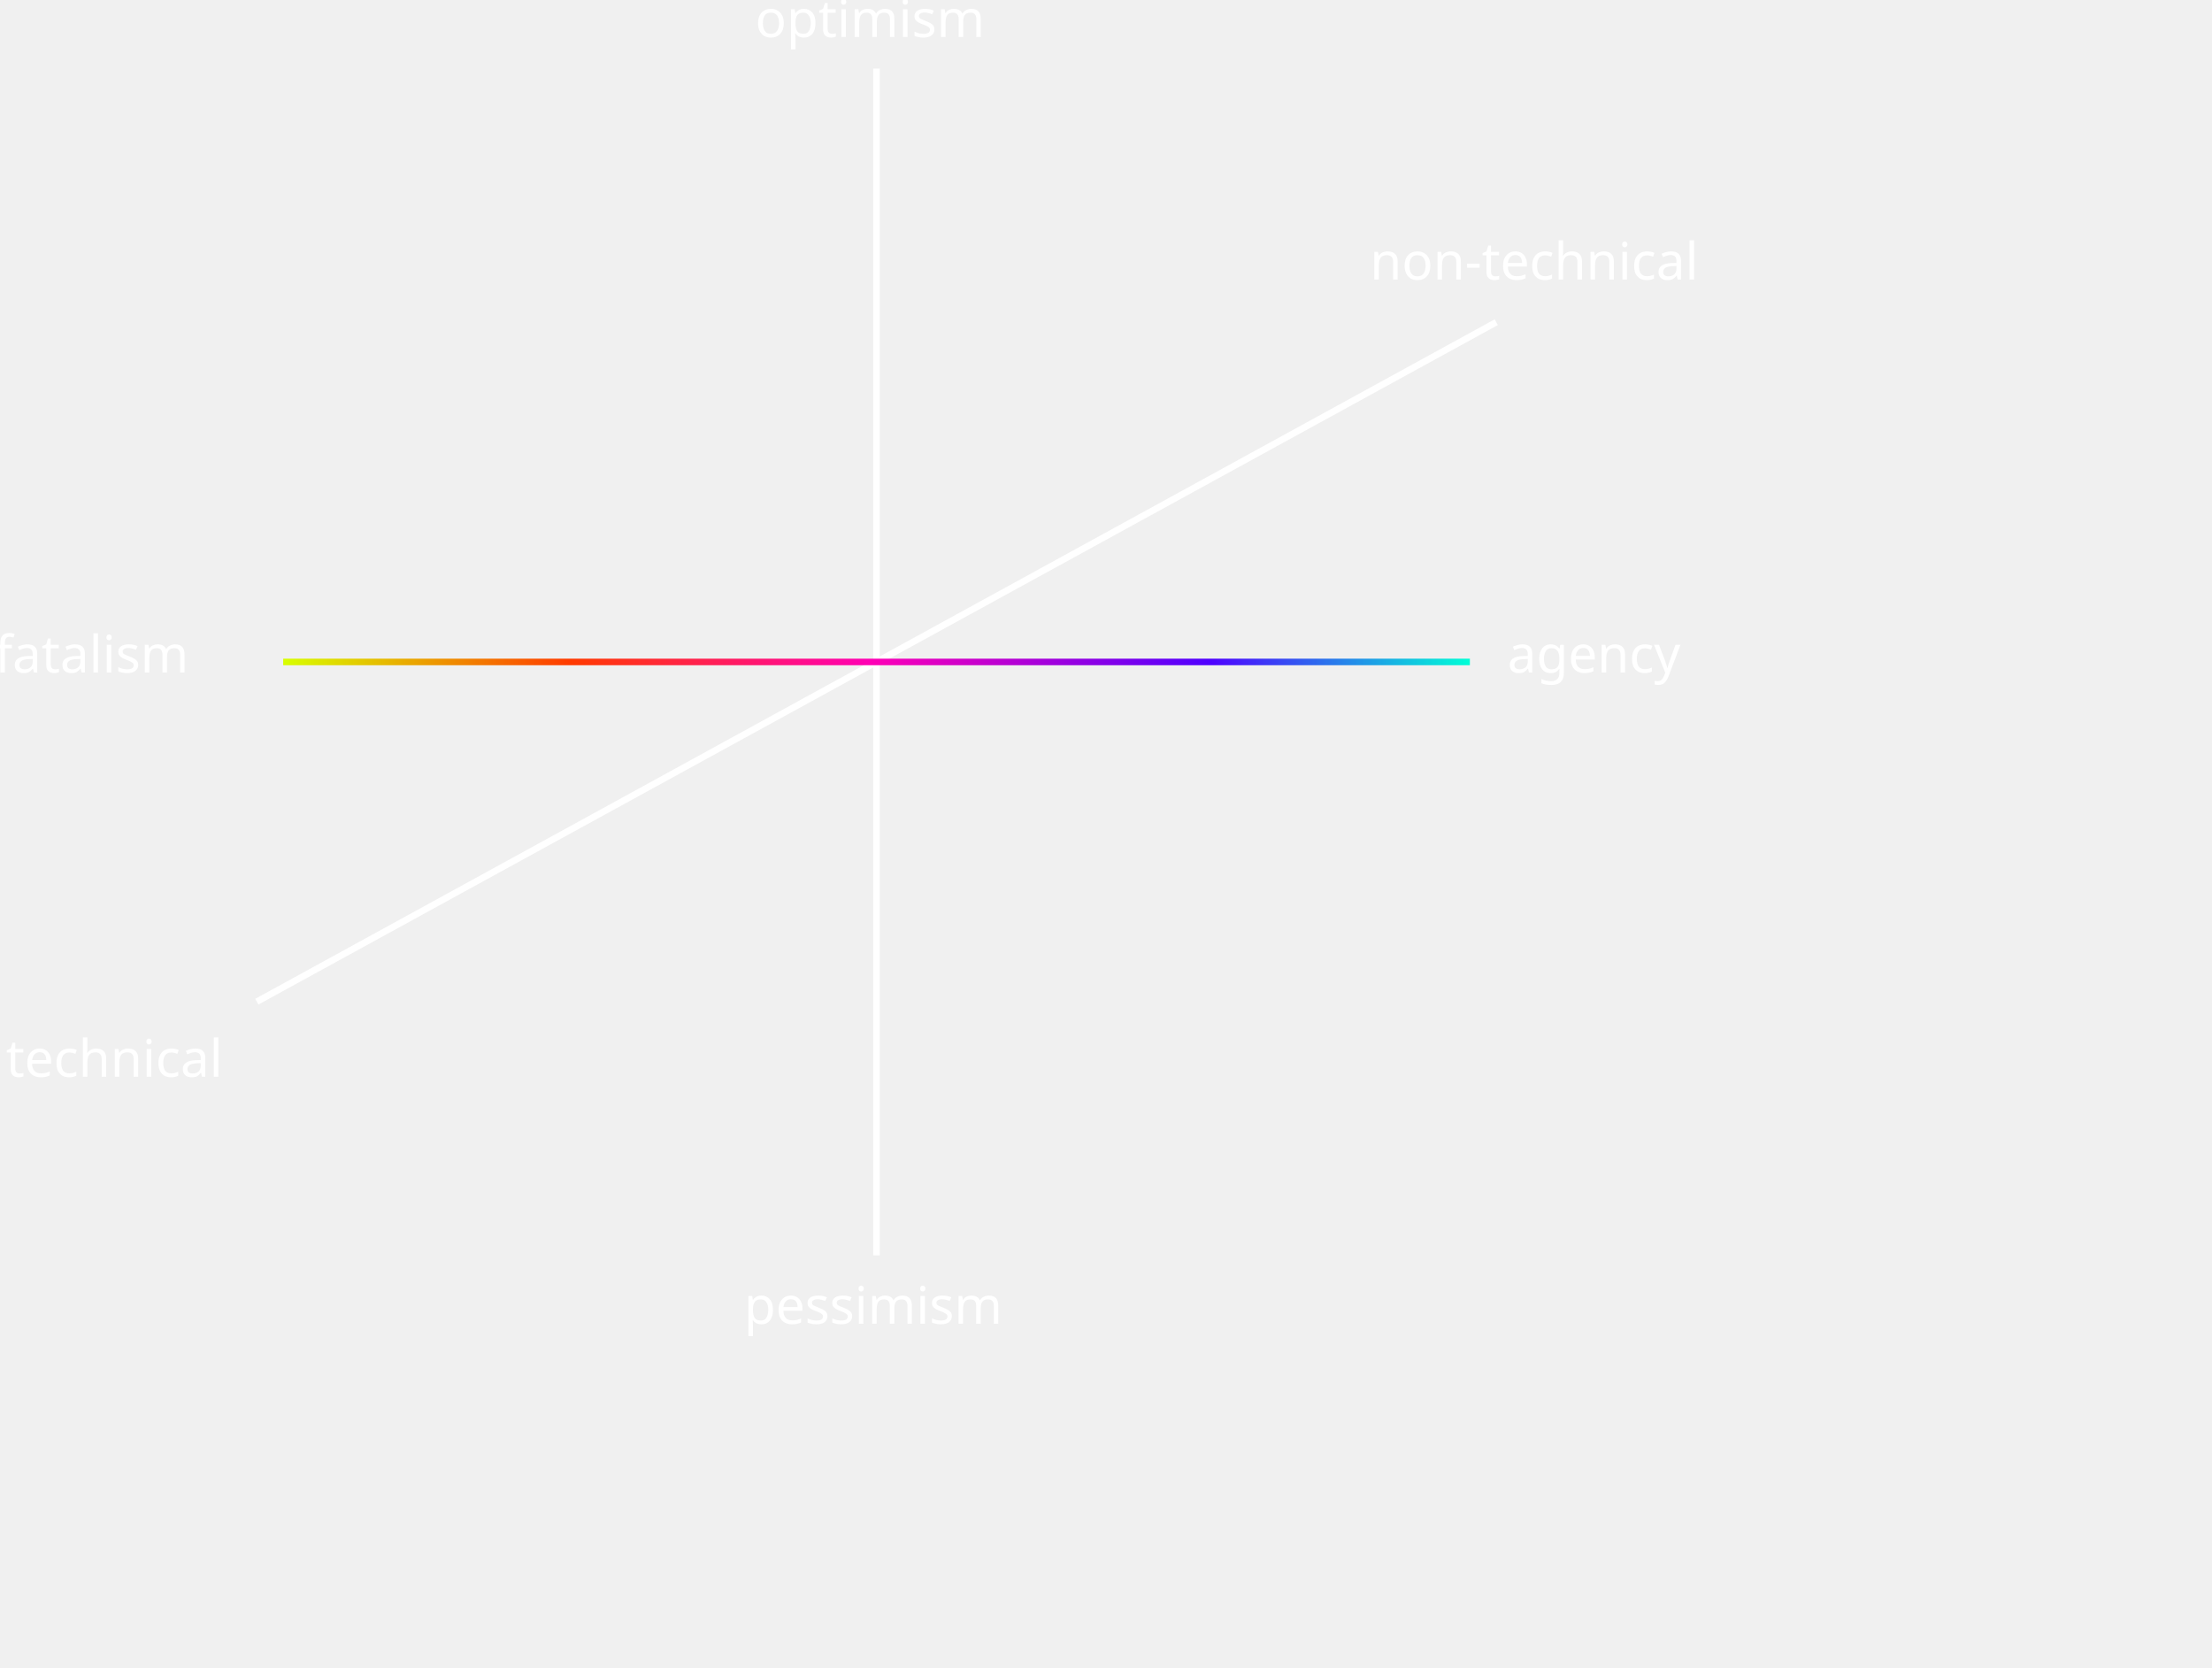
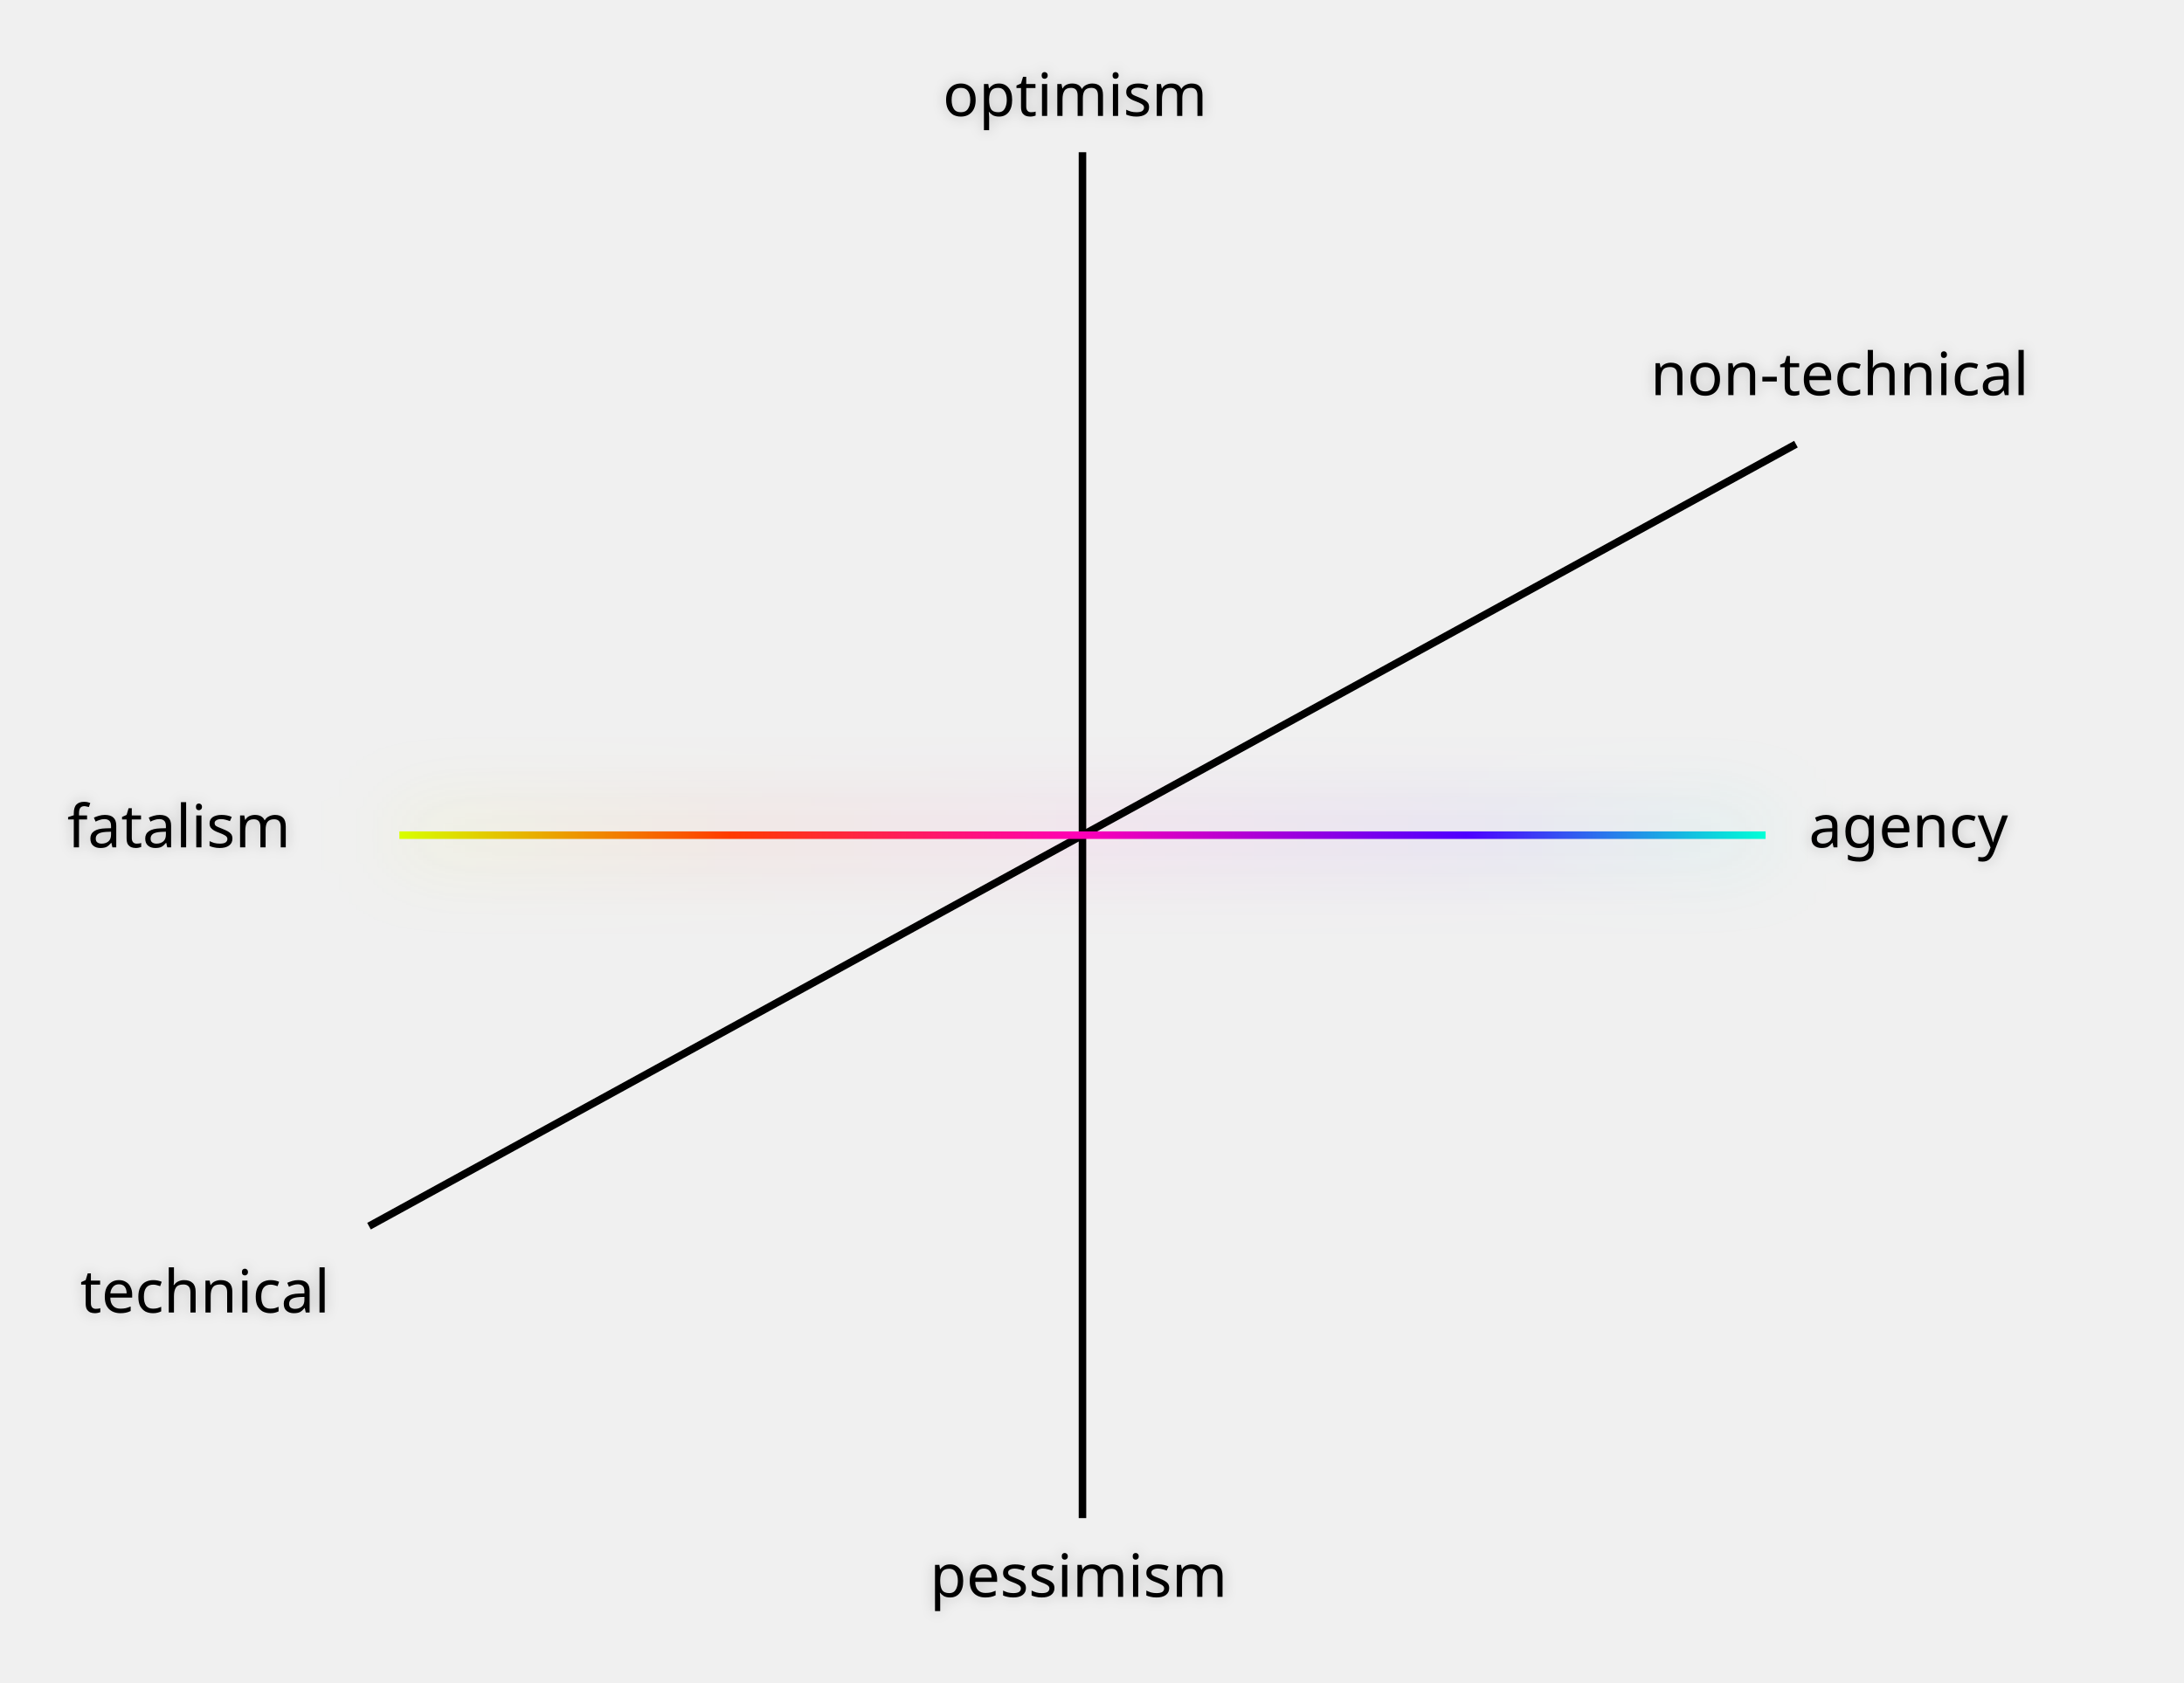
- <svg xmlns="http://www.w3.org/2000/svg" xmlns:xlink="http://www.w3.org/1999/xlink" width="94.741mm" height="71.43mm" viewBox="0 0 236.852 178.576" version="1.1" id="svg5">
+ <svg xmlns="http://www.w3.org/2000/svg" xmlns:xlink="http://www.w3.org/1999/xlink" width="81.25mm" height="62.602mm" viewBox="0 0 203.125 156.504" version="1.1" id="svg5">
  <defs id="defs2">
    <linearGradient id="linearGradient1146">
      <stop style="stop-color:#000000;stop-opacity:1;" offset="0" id="stop1142" />
      <stop style="stop-color:#000000;stop-opacity:0;" offset="1" id="stop1144" />
    </linearGradient>
    <linearGradient id="linearGradient1064">
      <stop style="stop-color:#d8ff00;stop-opacity:1;" offset="0" id="stop1060" />
      <stop style="stop-color:#ff3a00;stop-opacity:1;" offset="0.242" id="stop1138" />
      <stop style="stop-color:#ff00b5;stop-opacity:1;" offset="0.495" id="stop1134" />
      <stop style="stop-color:#4e00ff;stop-opacity:1;" offset="0.781" id="stop1132" />
      <stop style="stop-color:#00ffd6;stop-opacity:1;" offset="1" id="stop1062" />
    </linearGradient>
-     <linearGradient xlink:href="#linearGradient1064" id="linearGradient1066" x1="29.359" y1="158.949" x2="156.426" y2="158.949" gradientUnits="userSpaceOnUse" gradientTransform="translate(7.654908,-9.696217)" />
-     <linearGradient xlink:href="#linearGradient1146" id="linearGradient1148" x1="62.209" y1="158.077" x2="59.204" y2="158.077" gradientUnits="userSpaceOnUse" gradientTransform="translate(7.654908,-9.696217)" />
+     <linearGradient xlink:href="#linearGradient1064" id="linearGradient1066" x1="29.359" y1="158.949" x2="156.426" y2="158.949" gradientUnits="userSpaceOnUse" gradientTransform="translate(11.22201,-11.00716)" />
+     <linearGradient xlink:href="#linearGradient1146" id="linearGradient1148" x1="62.209" y1="158.077" x2="59.204" y2="158.077" gradientUnits="userSpaceOnUse" gradientTransform="translate(11.22201,-11.00716)" />
+     <filter style="color-interpolation-filters:sRGB" id="filter4306" x="-0.008" y="-0.01" width="1.015" height="1.02">
+       <feGaussianBlur stdDeviation="0.605" id="feGaussianBlur4308" />
+     </filter>
+     <linearGradient xlink:href="#linearGradient1064" id="linearGradient4324" x1="40.58" y1="147.942" x2="167.648" y2="147.942" gradientUnits="userSpaceOnUse" />
+     <filter style="color-interpolation-filters:sRGB" id="filter4326" x="-0.07" y="-12.748" width="1.141" height="26.496">
+       <feGaussianBlur stdDeviation="3.724" id="feGaussianBlur4328" />
+     </filter>
+     <linearGradient xlink:href="#linearGradient1064" id="linearGradient4693" gradientUnits="userSpaceOnUse" x1="40.58" y1="147.942" x2="167.648" y2="147.942" />
+     <linearGradient xlink:href="#linearGradient1064" id="linearGradient4695" gradientUnits="userSpaceOnUse" x1="40.58" y1="147.942" x2="167.648" y2="147.942" />
  </defs>
-   <g id="layer1" transform="translate(-10.25922,-77.06958)">
-     <g id="g425" transform="translate(3.5671,-1.310942)">
-       <path style="fill:none;stroke:#ffffff;stroke-width:0.7;stroke-dasharray:none;stroke-dashoffset:0;stroke-opacity:1;paint-order:markers fill stroke" d="M 100.547,85.719 V 212.787" id="path236" />
-       <path style="fill:none;stroke:#ffffff;stroke-width:0.7;stroke-dasharray:none;stroke-dashoffset:0;stroke-opacity:1;paint-order:markers fill stroke" d="M 166.905,112.877 34.19,185.629" id="path2354" />
-       <text xml:space="preserve" style="font-style:normal;font-variant:normal;font-weight:normal;font-stretch:normal;font-size:5.531px;font-family:'Source Code Pro';-inkscape-font-specification:'Source Code Pro, @wght=400';font-variant-ligatures:normal;font-variant-caps:normal;font-variant-numeric:normal;font-variant-east-asian:normal;font-variation-settings:'wght' 400;fill:#ffffff;stroke:none;stroke-width:0.7;paint-order:markers fill stroke" x="87.565" y="82.341" id="text243">
-         <tspan id="tspan241" style="font-style:normal;font-variant:normal;font-weight:normal;font-stretch:normal;font-size:5.531px;font-family:'Source Code Pro';-inkscape-font-specification:'Source Code Pro, @wght=400';font-variant-ligatures:normal;font-variant-caps:normal;font-variant-numeric:normal;font-variant-east-asian:normal;font-variation-settings:'wght' 400;fill:#ffffff;stroke:none;stroke-width:0.7" x="87.565" y="82.341">optimism</tspan>
+   <g id="layer1" transform="translate(-3.437564,-70.24793)">
+     <g id="path4310" style="opacity:0.589;fill:url(#linearGradient4324);fill-opacity:1;filter:url(#filter4326)">
+       <path style="color:#000000;fill:url(#linearGradient4693);fill-opacity:1;stroke-width:0.7;-inkscape-stroke:none;paint-order:markers fill stroke" d="M 167.648,147.942 H 40.581" id="path4314" />
+       <path style="color:#000000;fill:url(#linearGradient4695);fill-opacity:1;-inkscape-stroke:none;paint-order:markers fill stroke" d="m 40.58,147.592 v 0.701 H 167.648 v -0.701 z" id="path4316" />
+     </g>
+     <g id="g4304" style="opacity:0.213;mix-blend-mode:normal;filter:url(#filter4306)">
+       <text xml:space="preserve" style="font-style:normal;font-variant:normal;font-weight:normal;font-stretch:normal;font-size:5.531px;font-family:'Source Code Pro';-inkscape-font-specification:'Source Code Pro, @wght=400';font-variant-ligatures:normal;font-variant-caps:normal;font-variant-numeric:normal;font-variant-east-asian:normal;font-variation-settings:'wght' 400;fill:#000000;stroke:none;stroke-width:0.7;paint-order:markers fill stroke" x="91.132" y="81.03" id="text4282">
+         <tspan id="tspan4280" style="font-style:normal;font-variant:normal;font-weight:normal;font-stretch:normal;font-size:5.531px;font-family:'Source Code Pro';-inkscape-font-specification:'Source Code Pro, @wght=400';font-variant-ligatures:normal;font-variant-caps:normal;font-variant-numeric:normal;font-variant-east-asian:normal;font-variation-settings:'wght' 400;fill:#000000;stroke:none;stroke-width:0.7" x="91.132" y="81.03">optimism</tspan>
      </text>
-       <text xml:space="preserve" style="font-style:normal;font-variant:normal;font-weight:normal;font-stretch:normal;font-size:5.531px;font-family:'Source Code Pro';-inkscape-font-specification:'Source Code Pro, @wght=400';font-variant-ligatures:normal;font-variant-caps:normal;font-variant-numeric:normal;font-variant-east-asian:normal;font-variation-settings:'wght' 400;fill:#ffffff;stroke:none;stroke-width:0.7;paint-order:markers fill stroke" x="86.363" y="220.107" id="text355">
-         <tspan id="tspan353" style="font-style:normal;font-variant:normal;font-weight:normal;font-stretch:normal;font-size:5.531px;font-family:'Source Code Pro';-inkscape-font-specification:'Source Code Pro, @wght=400';font-variant-ligatures:normal;font-variant-caps:normal;font-variant-numeric:normal;font-variant-east-asian:normal;font-variation-settings:'wght' 400;fill:#ffffff;stroke:none;stroke-width:0.7" x="86.363" y="220.107">pessimism</tspan>
+       <text xml:space="preserve" style="font-style:normal;font-variant:normal;font-weight:normal;font-stretch:normal;font-size:5.531px;font-family:'Source Code Pro';-inkscape-font-specification:'Source Code Pro, @wght=400';font-variant-ligatures:normal;font-variant-caps:normal;font-variant-numeric:normal;font-variant-east-asian:normal;font-variation-settings:'wght' 400;fill:#000000;stroke:none;stroke-width:0.7;paint-order:markers fill stroke" x="89.93" y="218.797" id="text4286">
+         <tspan id="tspan4284" style="font-style:normal;font-variant:normal;font-weight:normal;font-stretch:normal;font-size:5.531px;font-family:'Source Code Pro';-inkscape-font-specification:'Source Code Pro, @wght=400';font-variant-ligatures:normal;font-variant-caps:normal;font-variant-numeric:normal;font-variant-east-asian:normal;font-variation-settings:'wght' 400;fill:#000000;stroke:none;stroke-width:0.7" x="89.93" y="218.797">pessimism</tspan>
      </text>
-       <text xml:space="preserve" style="font-style:normal;font-variant:normal;font-weight:normal;font-stretch:normal;font-size:5.531px;font-family:'Source Code Pro';-inkscape-font-specification:'Source Code Pro, @wght=400';font-variant-ligatures:normal;font-variant-caps:normal;font-variant-numeric:normal;font-variant-east-asian:normal;font-variation-settings:'wght' 400;fill:#ffffff;stroke:none;stroke-width:0.7;paint-order:markers fill stroke" x="7.325" y="193.661" id="text359">
-         <tspan id="tspan357" style="font-style:normal;font-variant:normal;font-weight:normal;font-stretch:normal;font-size:5.531px;font-family:'Source Code Pro';-inkscape-font-specification:'Source Code Pro, @wght=400';font-variant-ligatures:normal;font-variant-caps:normal;font-variant-numeric:normal;font-variant-east-asian:normal;font-variation-settings:'wght' 400;fill:#ffffff;stroke:none;stroke-width:0.7" x="7.325" y="193.661">technical</tspan>
+       <text xml:space="preserve" style="font-style:normal;font-variant:normal;font-weight:normal;font-stretch:normal;font-size:5.531px;font-family:'Source Code Pro';-inkscape-font-specification:'Source Code Pro, @wght=400';font-variant-ligatures:normal;font-variant-caps:normal;font-variant-numeric:normal;font-variant-east-asian:normal;font-variation-settings:'wght' 400;fill:#000000;stroke:none;stroke-width:0.7;paint-order:markers fill stroke" x="10.892" y="192.35" id="text4290">
+         <tspan id="tspan4288" style="font-style:normal;font-variant:normal;font-weight:normal;font-stretch:normal;font-size:5.531px;font-family:'Source Code Pro';-inkscape-font-specification:'Source Code Pro, @wght=400';font-variant-ligatures:normal;font-variant-caps:normal;font-variant-numeric:normal;font-variant-east-asian:normal;font-variation-settings:'wght' 400;fill:#000000;stroke:none;stroke-width:0.7" x="10.892" y="192.35">technical</tspan>
      </text>
-       <text xml:space="preserve" style="font-style:normal;font-variant:normal;font-weight:normal;font-stretch:normal;font-size:5.531px;font-family:'Source Code Pro';-inkscape-font-specification:'Source Code Pro, @wght=400';font-variant-ligatures:normal;font-variant-caps:normal;font-variant-numeric:normal;font-variant-east-asian:normal;font-variation-settings:'wght' 400;fill:#ffffff;stroke:none;stroke-width:0.7;paint-order:markers fill stroke" x="153.38" y="108.312" id="text413">
-         <tspan id="tspan411" style="font-style:normal;font-variant:normal;font-weight:normal;font-stretch:normal;font-size:5.531px;font-family:'Source Code Pro';-inkscape-font-specification:'Source Code Pro, @wght=400';font-variant-ligatures:normal;font-variant-caps:normal;font-variant-numeric:normal;font-variant-east-asian:normal;font-variation-settings:'wght' 400;fill:#ffffff;stroke:none;stroke-width:0.7" x="153.38" y="108.312">non-technical</tspan>
+       <text xml:space="preserve" style="font-style:normal;font-variant:normal;font-weight:normal;font-stretch:normal;font-size:5.531px;font-family:'Source Code Pro';-inkscape-font-specification:'Source Code Pro, @wght=400';font-variant-ligatures:normal;font-variant-caps:normal;font-variant-numeric:normal;font-variant-east-asian:normal;font-variation-settings:'wght' 400;fill:#000000;stroke:none;stroke-width:0.7;paint-order:markers fill stroke" x="156.947" y="107.001" id="text4294">
+         <tspan id="tspan4292" style="font-style:normal;font-variant:normal;font-weight:normal;font-stretch:normal;font-size:5.531px;font-family:'Source Code Pro';-inkscape-font-specification:'Source Code Pro, @wght=400';font-variant-ligatures:normal;font-variant-caps:normal;font-variant-numeric:normal;font-variant-east-asian:normal;font-variation-settings:'wght' 400;fill:#000000;stroke:none;stroke-width:0.7" x="156.947" y="107.001">non-technical</tspan>
      </text>
-       <text xml:space="preserve" style="font-style:normal;font-variant:normal;font-weight:normal;font-stretch:normal;font-size:5.531px;font-family:'Source Code Pro';-inkscape-font-specification:'Source Code Pro, @wght=400';font-variant-ligatures:normal;font-variant-caps:normal;font-variant-numeric:normal;font-variant-east-asian:normal;font-variation-settings:'wght' 400;fill:#ffffff;stroke:none;stroke-width:0.7;paint-order:markers fill stroke" x="168.106" y="150.385" id="text417">
-         <tspan id="tspan415" style="font-style:normal;font-variant:normal;font-weight:normal;font-stretch:normal;font-size:5.531px;font-family:'Source Code Pro';-inkscape-font-specification:'Source Code Pro, @wght=400';font-variant-ligatures:normal;font-variant-caps:normal;font-variant-numeric:normal;font-variant-east-asian:normal;font-variation-settings:'wght' 400;fill:#ffffff;stroke:none;stroke-width:0.7" x="168.106" y="150.385">agency</tspan>
+       <text xml:space="preserve" style="font-style:normal;font-variant:normal;font-weight:normal;font-stretch:normal;font-size:5.531px;font-family:'Source Code Pro';-inkscape-font-specification:'Source Code Pro, @wght=400';font-variant-ligatures:normal;font-variant-caps:normal;font-variant-numeric:normal;font-variant-east-asian:normal;font-variation-settings:'wght' 400;fill:#000000;stroke:none;stroke-width:0.7;paint-order:markers fill stroke" x="171.673" y="149.074" id="text4298">
+         <tspan id="tspan4296" style="font-style:normal;font-variant:normal;font-weight:normal;font-stretch:normal;font-size:5.531px;font-family:'Source Code Pro';-inkscape-font-specification:'Source Code Pro, @wght=400';font-variant-ligatures:normal;font-variant-caps:normal;font-variant-numeric:normal;font-variant-east-asian:normal;font-variation-settings:'wght' 400;fill:#000000;stroke:none;stroke-width:0.7" x="171.673" y="149.074">agency</tspan>
      </text>
-       <text xml:space="preserve" style="font-style:normal;font-variant:normal;font-weight:normal;font-stretch:normal;font-size:5.531px;font-family:'Source Code Pro';-inkscape-font-specification:'Source Code Pro, @wght=400';font-variant-ligatures:normal;font-variant-caps:normal;font-variant-numeric:normal;font-variant-east-asian:normal;font-variation-settings:'wght' 400;fill:#ffffff;stroke:none;stroke-width:0.7;paint-order:markers fill stroke" x="6.122" y="150.385" id="text421">
-         <tspan id="tspan419" style="font-style:normal;font-variant:normal;font-weight:normal;font-stretch:normal;font-size:5.531px;font-family:'Source Code Pro';-inkscape-font-specification:'Source Code Pro, @wght=400';font-variant-ligatures:normal;font-variant-caps:normal;font-variant-numeric:normal;font-variant-east-asian:normal;font-variation-settings:'wght' 400;fill:#ffffff;stroke:none;stroke-width:0.7" x="6.122" y="150.385">fatalism</tspan>
+       <text xml:space="preserve" style="font-style:normal;font-variant:normal;font-weight:normal;font-stretch:normal;font-size:5.531px;font-family:'Source Code Pro';-inkscape-font-specification:'Source Code Pro, @wght=400';font-variant-ligatures:normal;font-variant-caps:normal;font-variant-numeric:normal;font-variant-east-asian:normal;font-variation-settings:'wght' 400;fill:#000000;stroke:none;stroke-width:0.7;paint-order:markers fill stroke" x="9.69" y="149.074" id="text4302">
+         <tspan id="tspan4300" style="font-style:normal;font-variant:normal;font-weight:normal;font-stretch:normal;font-size:5.531px;font-family:'Source Code Pro';-inkscape-font-specification:'Source Code Pro, @wght=400';font-variant-ligatures:normal;font-variant-caps:normal;font-variant-numeric:normal;font-variant-east-asian:normal;font-variation-settings:'wght' 400;fill:#000000;stroke:none;stroke-width:0.7" x="9.69" y="149.074">fatalism</tspan>
      </text>
-       <path style="fill:url(#linearGradient1148);fill-opacity:1;stroke:url(#linearGradient1066);stroke-width:0.7;stroke-dasharray:none;stroke-dashoffset:0;stroke-opacity:1;paint-order:markers fill stroke" d="M 164.081,149.253 H 37.014" id="path2352" />
    </g>
+     <path style="fill:#000000;stroke:#000000;stroke-width:0.7;stroke-dasharray:none;stroke-dashoffset:0;stroke-opacity:1;paint-order:markers fill stroke" d="M 104.114,84.408 V 211.476" id="path236" />
+     <path style="fill:none;stroke:#000000;stroke-width:0.7;stroke-dasharray:none;stroke-dashoffset:0;stroke-opacity:1;paint-order:markers fill stroke" d="M 170.472,111.567 37.757,184.318" id="path2354" />
+     <g id="g4278">
+       <text xml:space="preserve" style="font-style:normal;font-variant:normal;font-weight:normal;font-stretch:normal;font-size:5.531px;font-family:'Source Code Pro';-inkscape-font-specification:'Source Code Pro, @wght=400';font-variant-ligatures:normal;font-variant-caps:normal;font-variant-numeric:normal;font-variant-east-asian:normal;font-variation-settings:'wght' 400;fill:#000000;stroke:none;stroke-width:0.7;paint-order:markers fill stroke" x="91.132" y="81.03" id="text243">
+         <tspan id="tspan241" style="font-style:normal;font-variant:normal;font-weight:normal;font-stretch:normal;font-size:5.531px;font-family:'Source Code Pro';-inkscape-font-specification:'Source Code Pro, @wght=400';font-variant-ligatures:normal;font-variant-caps:normal;font-variant-numeric:normal;font-variant-east-asian:normal;font-variation-settings:'wght' 400;fill:#000000;stroke:none;stroke-width:0.7" x="91.132" y="81.03">optimism</tspan>
+       </text>
+       <text xml:space="preserve" style="font-style:normal;font-variant:normal;font-weight:normal;font-stretch:normal;font-size:5.531px;font-family:'Source Code Pro';-inkscape-font-specification:'Source Code Pro, @wght=400';font-variant-ligatures:normal;font-variant-caps:normal;font-variant-numeric:normal;font-variant-east-asian:normal;font-variation-settings:'wght' 400;fill:#000000;stroke:none;stroke-width:0.7;paint-order:markers fill stroke" x="89.93" y="218.797" id="text355">
+         <tspan id="tspan353" style="font-style:normal;font-variant:normal;font-weight:normal;font-stretch:normal;font-size:5.531px;font-family:'Source Code Pro';-inkscape-font-specification:'Source Code Pro, @wght=400';font-variant-ligatures:normal;font-variant-caps:normal;font-variant-numeric:normal;font-variant-east-asian:normal;font-variation-settings:'wght' 400;fill:#000000;stroke:none;stroke-width:0.7" x="89.93" y="218.797">pessimism</tspan>
+       </text>
+       <text xml:space="preserve" style="font-style:normal;font-variant:normal;font-weight:normal;font-stretch:normal;font-size:5.531px;font-family:'Source Code Pro';-inkscape-font-specification:'Source Code Pro, @wght=400';font-variant-ligatures:normal;font-variant-caps:normal;font-variant-numeric:normal;font-variant-east-asian:normal;font-variation-settings:'wght' 400;fill:#000000;stroke:none;stroke-width:0.7;paint-order:markers fill stroke" x="10.892" y="192.35" id="text359">
+         <tspan id="tspan357" style="font-style:normal;font-variant:normal;font-weight:normal;font-stretch:normal;font-size:5.531px;font-family:'Source Code Pro';-inkscape-font-specification:'Source Code Pro, @wght=400';font-variant-ligatures:normal;font-variant-caps:normal;font-variant-numeric:normal;font-variant-east-asian:normal;font-variation-settings:'wght' 400;fill:#000000;stroke:none;stroke-width:0.7" x="10.892" y="192.35">technical</tspan>
+       </text>
+       <text xml:space="preserve" style="font-style:normal;font-variant:normal;font-weight:normal;font-stretch:normal;font-size:5.531px;font-family:'Source Code Pro';-inkscape-font-specification:'Source Code Pro, @wght=400';font-variant-ligatures:normal;font-variant-caps:normal;font-variant-numeric:normal;font-variant-east-asian:normal;font-variation-settings:'wght' 400;fill:#000000;stroke:none;stroke-width:0.7;paint-order:markers fill stroke" x="156.947" y="107.001" id="text413">
+         <tspan id="tspan411" style="font-style:normal;font-variant:normal;font-weight:normal;font-stretch:normal;font-size:5.531px;font-family:'Source Code Pro';-inkscape-font-specification:'Source Code Pro, @wght=400';font-variant-ligatures:normal;font-variant-caps:normal;font-variant-numeric:normal;font-variant-east-asian:normal;font-variation-settings:'wght' 400;fill:#000000;stroke:none;stroke-width:0.7" x="156.947" y="107.001">non-technical</tspan>
+       </text>
+       <text xml:space="preserve" style="font-style:normal;font-variant:normal;font-weight:normal;font-stretch:normal;font-size:5.531px;font-family:'Source Code Pro';-inkscape-font-specification:'Source Code Pro, @wght=400';font-variant-ligatures:normal;font-variant-caps:normal;font-variant-numeric:normal;font-variant-east-asian:normal;font-variation-settings:'wght' 400;fill:#000000;stroke:none;stroke-width:0.7;paint-order:markers fill stroke" x="171.673" y="149.074" id="text417">
+         <tspan id="tspan415" style="font-style:normal;font-variant:normal;font-weight:normal;font-stretch:normal;font-size:5.531px;font-family:'Source Code Pro';-inkscape-font-specification:'Source Code Pro, @wght=400';font-variant-ligatures:normal;font-variant-caps:normal;font-variant-numeric:normal;font-variant-east-asian:normal;font-variation-settings:'wght' 400;fill:#000000;stroke:none;stroke-width:0.7" x="171.673" y="149.074">agency</tspan>
+       </text>
+       <text xml:space="preserve" style="font-style:normal;font-variant:normal;font-weight:normal;font-stretch:normal;font-size:5.531px;font-family:'Source Code Pro';-inkscape-font-specification:'Source Code Pro, @wght=400';font-variant-ligatures:normal;font-variant-caps:normal;font-variant-numeric:normal;font-variant-east-asian:normal;font-variation-settings:'wght' 400;fill:#000000;stroke:none;stroke-width:0.7;paint-order:markers fill stroke" x="9.69" y="149.074" id="text421">
+         <tspan id="tspan419" style="font-style:normal;font-variant:normal;font-weight:normal;font-stretch:normal;font-size:5.531px;font-family:'Source Code Pro';-inkscape-font-specification:'Source Code Pro, @wght=400';font-variant-ligatures:normal;font-variant-caps:normal;font-variant-numeric:normal;font-variant-east-asian:normal;font-variation-settings:'wght' 400;fill:#000000;stroke:none;stroke-width:0.7" x="9.69" y="149.074">fatalism</tspan>
+       </text>
+     </g>
+     <path style="fill:url(#linearGradient1148);fill-opacity:1;stroke:url(#linearGradient1066);stroke-width:0.7;stroke-dasharray:none;stroke-dashoffset:0;stroke-opacity:1;paint-order:markers fill stroke" d="M 167.648,147.942 H 40.581" id="path2352" />
  </g>
</svg>
